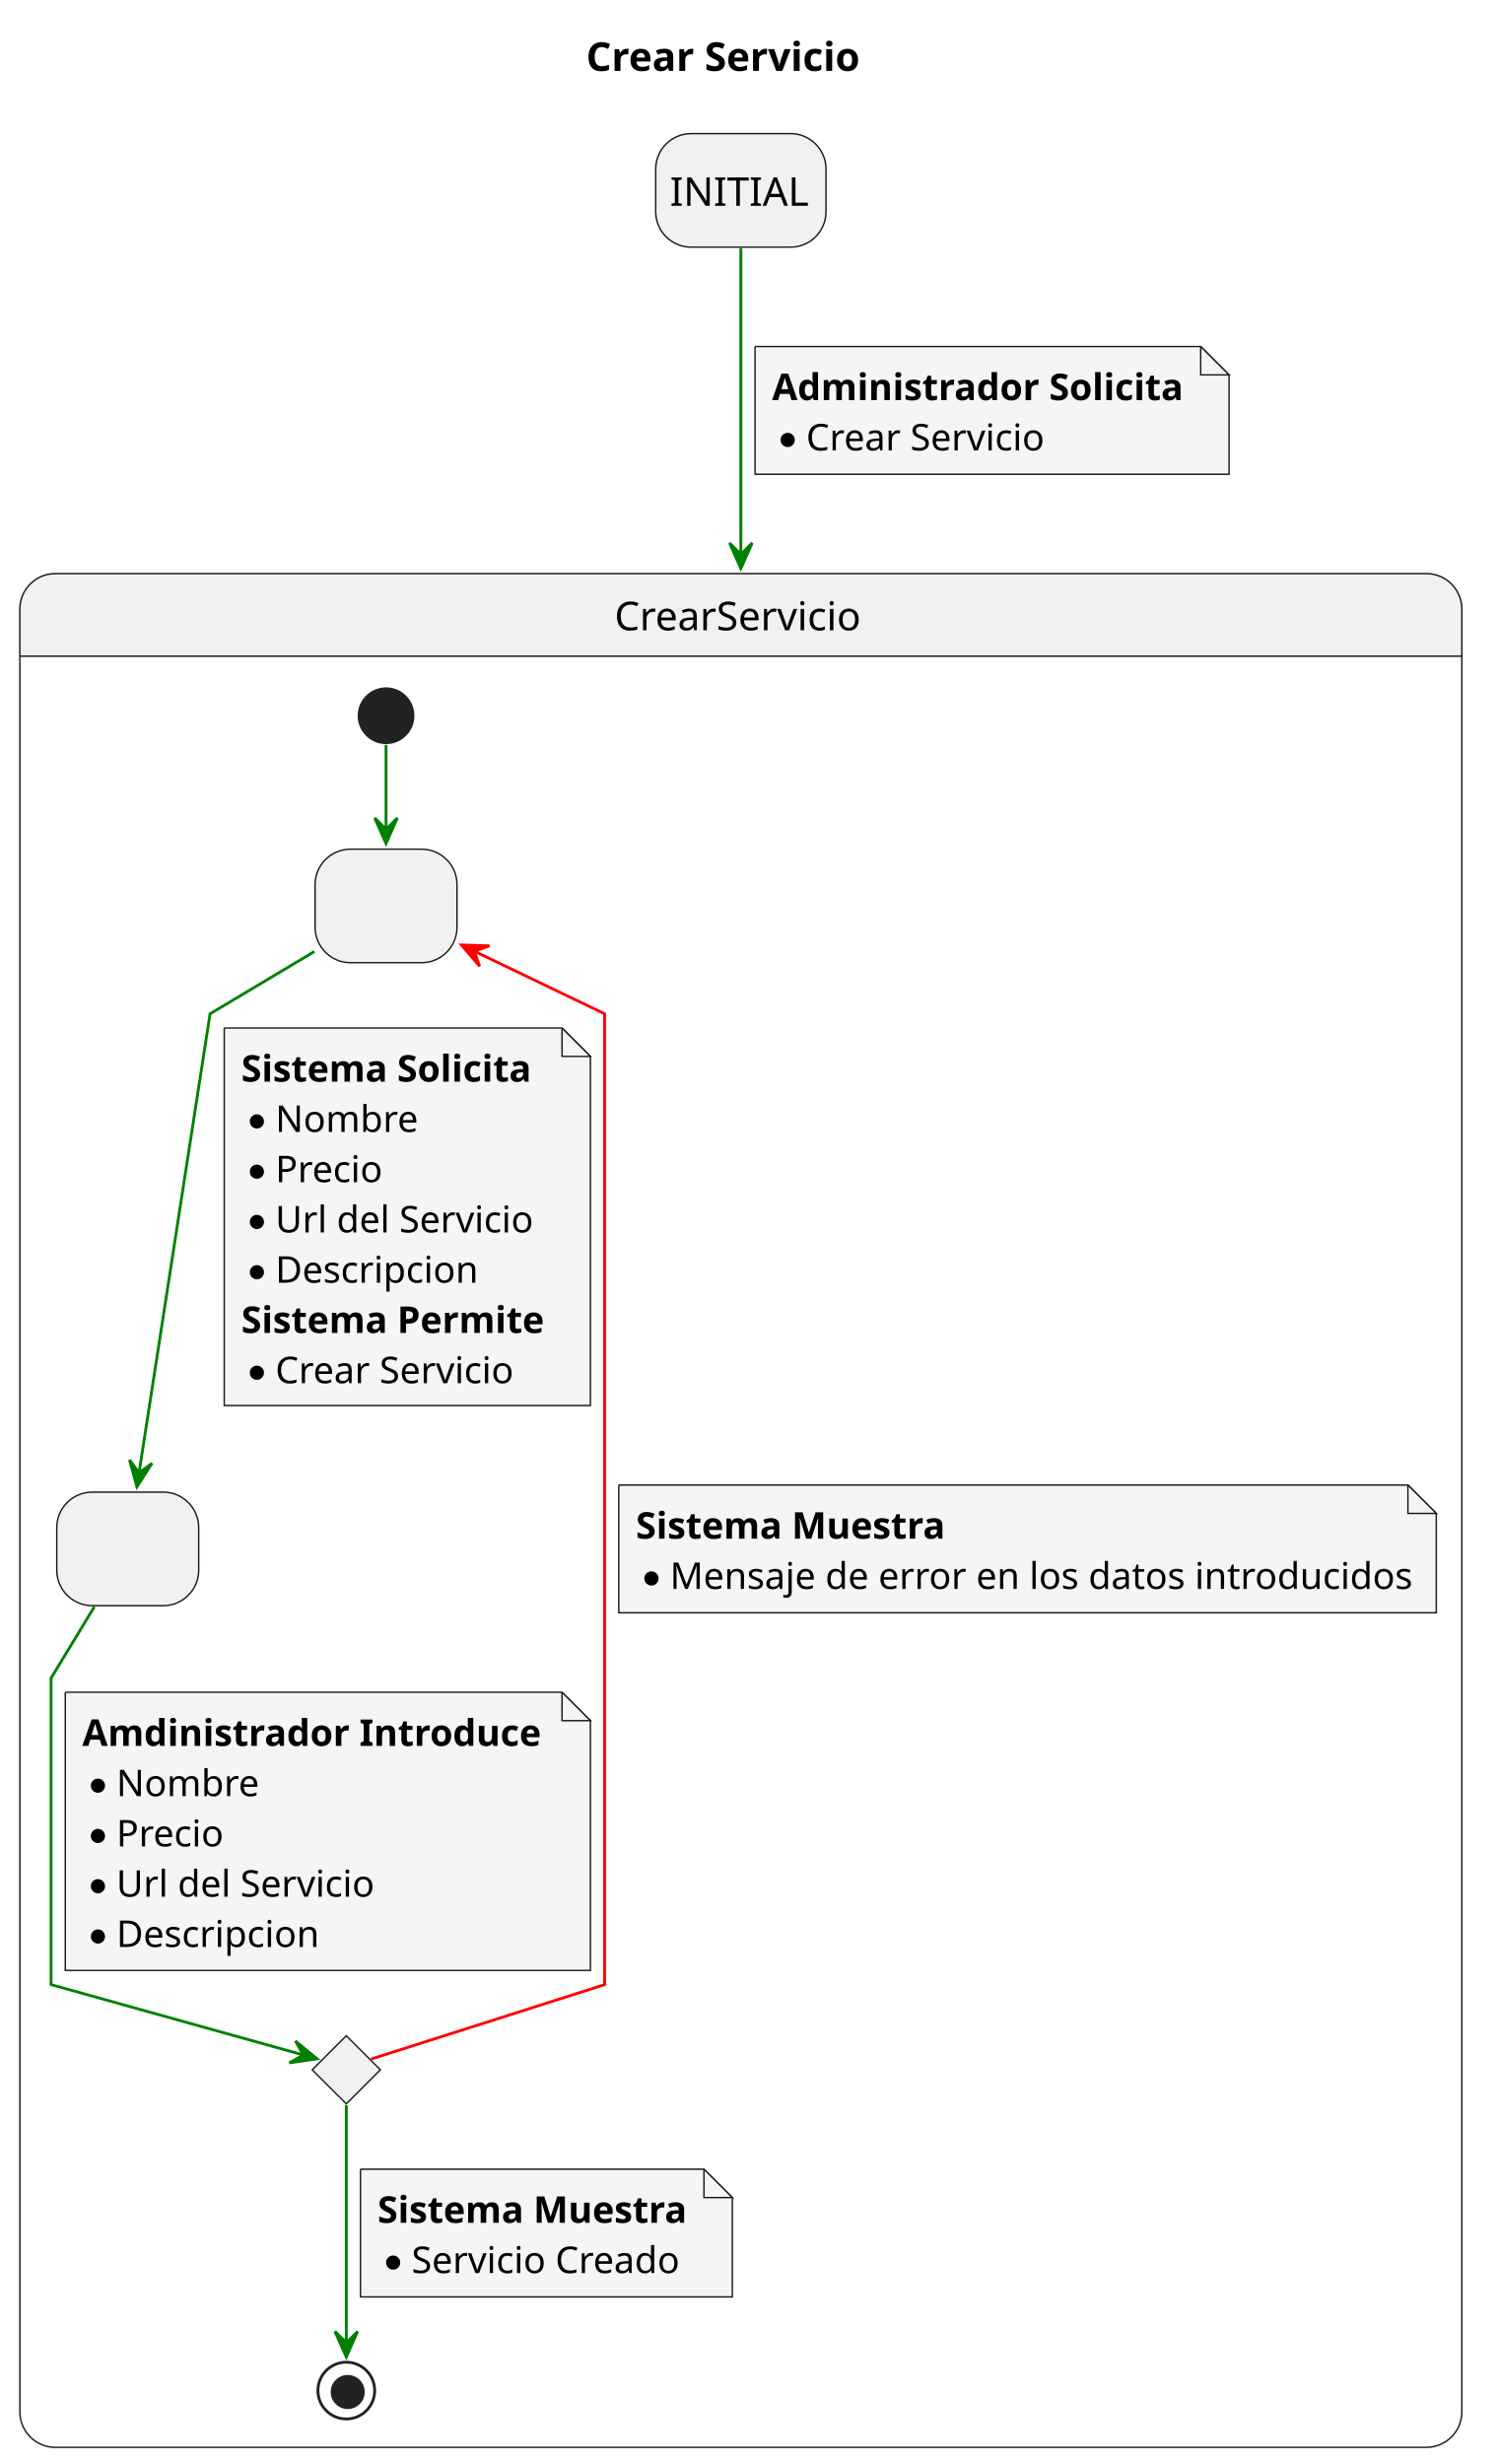
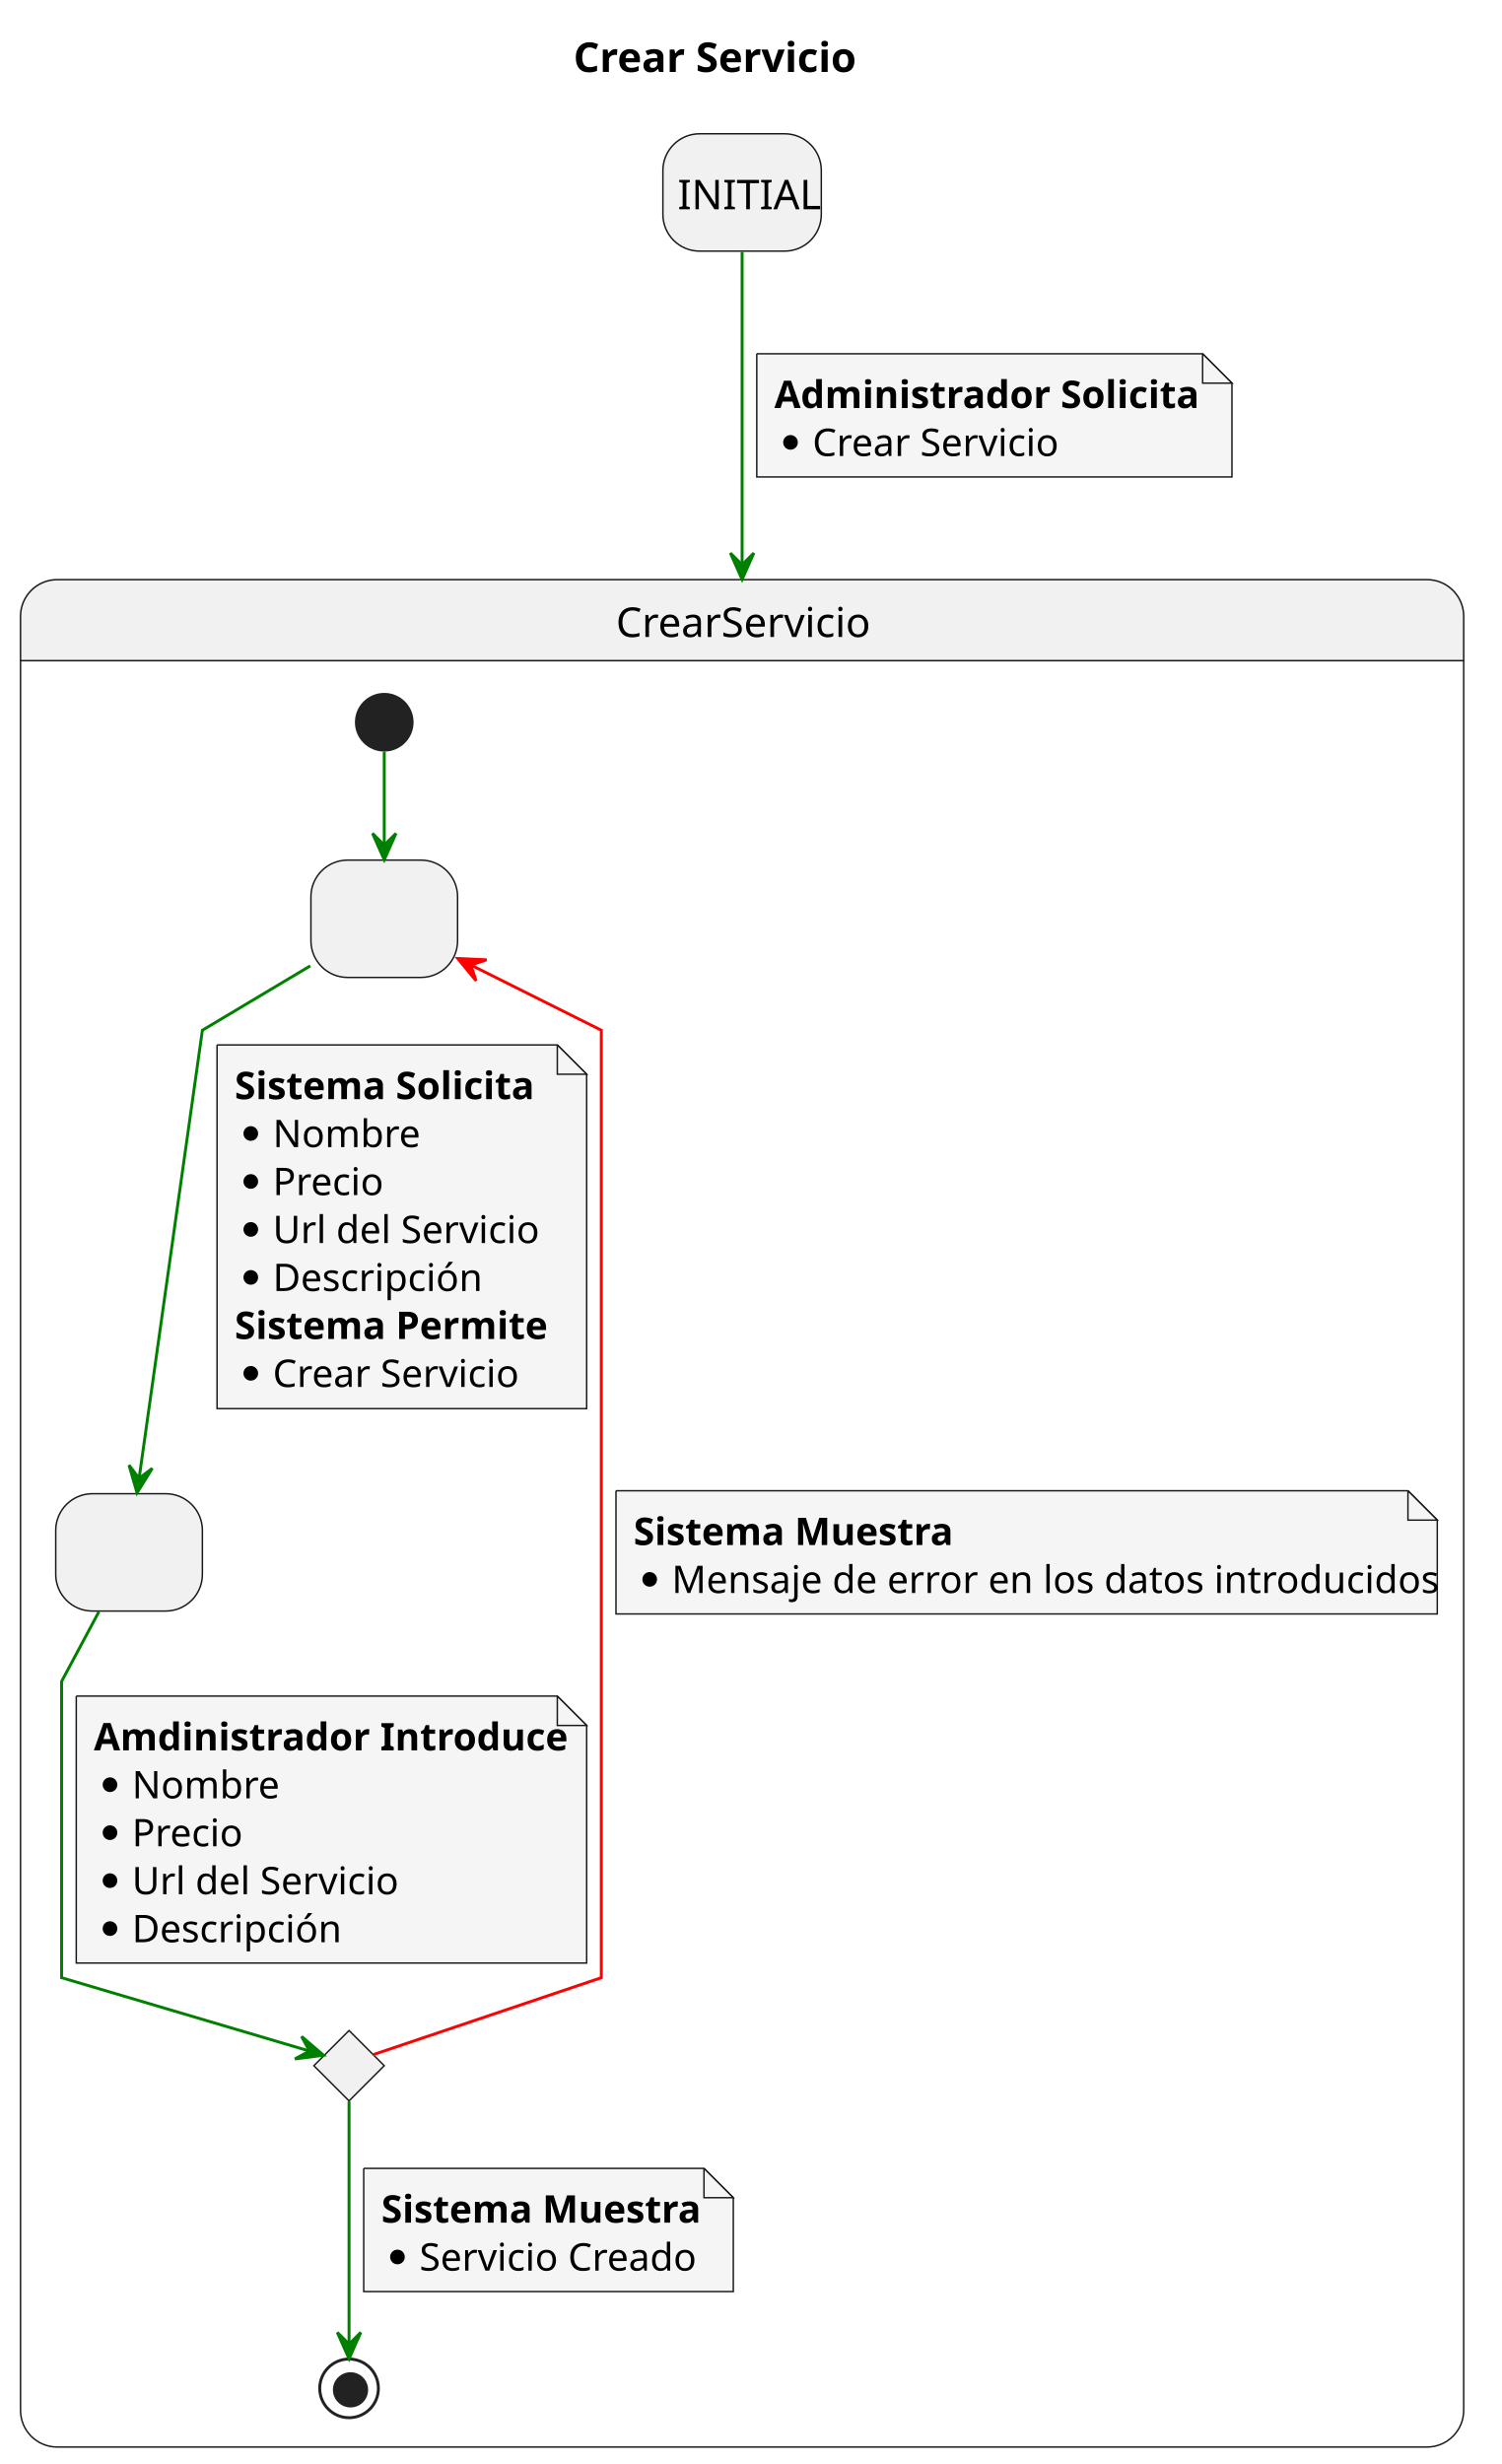
- <svg xmlns="http://www.w3.org/2000/svg" contentStyleType="text/css" height="868px" preserveAspectRatio="none" style="width:528px;height:868px;background:#FFFFFF;" version="1.1" viewBox="0 0 528 868" width="528px" zoomAndPan="magnify">
+ <svg xmlns="http://www.w3.org/2000/svg" contentStyleType="text/css" height="840px" preserveAspectRatio="none" style="width:512px;height:840px;background:#FFFFFF;" version="1.1" viewBox="0 0 512 840" width="512px" zoomAndPan="magnify">
  <defs />
  <g>
-     <rect fill="none" height="29.068" id="_title" style="stroke:none;stroke-width:1.0;" width="105" x="201.5" y="5" />
-     <text fill="#000000" font-family="sans-serif" font-size="14" font-weight="bold" lengthAdjust="spacing" textLength="95" x="206.5" y="24.966">Crear Servicio</text>
-     <rect fill="#F1F1F1" height="40" rx="12.5" ry="12.5" style="stroke:#181818;stroke-width:0.5;" width="60" x="231" y="47.068" />
-     <text fill="#000000" font-family="sans-serif" font-size="14" lengthAdjust="spacing" textLength="50" x="236" y="72.5">INITIAL</text>
-     <path d="M19.5,202.068 L502.5,202.068 A12.5,12.5 0 0 1 515,214.568 L515,231.136 L7,231.136 L7,214.568 A12.5,12.5 0 0 1 19.5,202.068 " fill="#F1F1F1" style="stroke:#F1F1F1;stroke-width:1.0;" />
-     <rect fill="none" height="660.068" rx="12.5" ry="12.5" style="stroke:#181818;stroke-width:0.5;" width="508" x="7" y="202.068" />
-     <line style="stroke:#181818;stroke-width:0.5;" x1="7" x2="515" y1="231.136" y2="231.136" />
-     <text fill="#000000" font-family="sans-serif" font-size="14" lengthAdjust="spacing" textLength="89" x="216.5" y="222.034">CrearServicio</text>
-     <rect fill="#F1F1F1" height="40" rx="12.5" ry="12.5" style="stroke:#181818;stroke-width:0.5;" width="50" x="111" y="299.136" />
-     <text fill="#000000" font-family="sans-serif" font-size="14" lengthAdjust="spacing" textLength="4" x="134" y="324.568"> </text>
-     <rect fill="#F1F1F1" height="40" rx="12.5" ry="12.5" style="stroke:#181818;stroke-width:0.5;" width="50" x="20" y="525.636" />
-     <text fill="#000000" font-family="sans-serif" font-size="14" lengthAdjust="spacing" textLength="4" x="43" y="551.068"> </text>
+     <rect fill="none" height="27.609" id="_title" style="stroke:none;stroke-width:1.0;" width="111" x="190.5" y="5" />
+     <text fill="#000000" font-family="sans-serif" font-size="14" font-weight="bold" lengthAdjust="spacing" textLength="101" x="195.5" y="24.533">Crear Servicio</text>
+     <rect fill="#F1F1F1" height="40" rx="12.5" ry="12.5" style="stroke:#181818;stroke-width:0.5;" width="54" x="226" y="45.609" />
+     <text fill="#000000" font-family="sans-serif" font-size="14" lengthAdjust="spacing" textLength="44" x="231" y="71.338">INITIAL</text>
+     <path d="M19.5,197.609 L486.5,197.609 A12.5,12.5 0 0 1 499,210.109 L499,225.219 L7,225.219 L7,210.109 A12.5,12.5 0 0 1 19.5,197.609 " fill="#F1F1F1" style="stroke:#F1F1F1;stroke-width:1.0;" />
+     <rect fill="none" height="636.609" rx="12.5" ry="12.5" style="stroke:#181818;stroke-width:0.5;" width="492" x="7" y="197.609" />
+     <line style="stroke:#181818;stroke-width:0.5;" x1="7" x2="499" y1="225.219" y2="225.219" />
+     <text fill="#000000" font-family="sans-serif" font-size="14" lengthAdjust="spacing" textLength="86" x="210" y="217.143">CrearServicio</text>
+     <rect fill="#F1F1F1" height="40" rx="12.5" ry="12.5" style="stroke:#181818;stroke-width:0.5;" width="50" x="106" y="293.219" />
+     <text fill="#000000" font-family="sans-serif" font-size="14" lengthAdjust="spacing" textLength="4" x="129" y="318.947"> </text>
+     <rect fill="#F1F1F1" height="40" rx="12.5" ry="12.5" style="stroke:#181818;stroke-width:0.5;" width="50" x="19" y="509.219" />
+     <text fill="#000000" font-family="sans-serif" font-size="14" lengthAdjust="spacing" textLength="4" x="42" y="534.947"> </text>
    <g id="elem_4">
-       <polygon fill="#F1F1F1" points="122,717.136,134,729.136,122,741.136,110,729.136,122,717.136" style="stroke:#181818;stroke-width:0.5;" />
+       <polygon fill="#F1F1F1" points="119,692.219,131,704.219,119,716.219,107,704.219,119,692.219" style="stroke:#181818;stroke-width:0.5;" />
    </g>
-     <ellipse cx="136" cy="252.136" fill="#222222" rx="10" ry="10" style="stroke:none;stroke-width:1.0;" />
-     <ellipse cx="122" cy="842.136" fill="none" rx="10" ry="10" style="stroke:#222222;stroke-width:1.0;" />
-     <ellipse cx="122.5" cy="842.636" fill="#222222" rx="6" ry="6" style="stroke:none;stroke-width:1.0;" />
+     <ellipse cx="131" cy="246.219" fill="#222222" rx="10" ry="10" style="stroke:none;stroke-width:1.0;" />
+     <ellipse cx="119" cy="814.219" fill="none" rx="10" ry="10" style="stroke:#222222;stroke-width:1.0;" />
+     <ellipse cx="119.5" cy="814.719" fill="#222222" rx="6" ry="6" style="stroke:none;stroke-width:1.0;" />
    <g id="link_*start*CrearServicio_2">
-       <path d="M136,262.446 C136,270.236 136,281.736 136,292.266 " fill="none" id="*start*CrearServicio-to-2" style="stroke:#008000;stroke-width:1.0;" />
-       <polygon fill="#008000" points="136,297.146,140,288.146,136,292.146,132,288.146,136,297.146" style="stroke:#008000;stroke-width:1.0;" />
+       <path d="M131,256.259 C131,264.409 131,276.779 131,287.819 " fill="none" id="*start*CrearServicio-to-2" style="stroke:#008000;stroke-width:1.0;" />
+       <polygon fill="#008000" points="131,293.109,135,284.109,131,288.109,127,284.109,131,293.109" style="stroke:#008000;stroke-width:1.0;" />
    </g>
    <g id="link_2_3">
-       <path d="M110.78,335.186 C93.62,345.426 74,357.136 74,357.136 C74,357.136 56.9,467.706 48.96,519.026 " fill="none" id="2-to-3" style="stroke:#008000;stroke-width:1.0;" />
-       <polygon fill="#008000" points="48.23,523.776,53.547,515.485,48.987,518.833,45.639,514.274,48.23,523.776" style="stroke:#008000;stroke-width:1.0;" />
-       <path d="M79,362.136 L79,495.136 L208,495.136 L208,372.136 L198,362.136 L79,362.136 " fill="#F5F5F5" style="stroke:#181818;stroke-width:0.5;" />
-       <path d="M198,362.136 L198,372.136 L208,372.136 L198,362.136 " fill="#F5F5F5" style="stroke:#181818;stroke-width:0.5;" />
-       <text fill="#000000" font-family="sans-serif" font-size="13" font-weight="bold" lengthAdjust="spacing" textLength="103" x="85" y="381.033">Sistema Solicita</text>
-       <ellipse cx="90.5" cy="395.048" fill="#000000" rx="2.5" ry="2.5" style="stroke:#000000;stroke-width:0.0;" />
-       <text fill="#000000" font-family="sans-serif" font-size="13" lengthAdjust="spacing" textLength="50" x="97" y="398.739">Nombre</text>
-       <ellipse cx="90.5" cy="412.754" fill="#000000" rx="2.5" ry="2.5" style="stroke:#000000;stroke-width:0.0;" />
-       <text fill="#000000" font-family="sans-serif" font-size="13" lengthAdjust="spacing" textLength="37" x="97" y="416.445">Precio</text>
-       <ellipse cx="90.5" cy="430.46" fill="#000000" rx="2.5" ry="2.5" style="stroke:#000000;stroke-width:0.0;" />
-       <text fill="#000000" font-family="sans-serif" font-size="13" lengthAdjust="spacing" textLength="88" x="97" y="434.151">Url del Servicio</text>
-       <ellipse cx="90.5" cy="448.166" fill="#000000" rx="2.5" ry="2.5" style="stroke:#000000;stroke-width:0.0;" />
-       <text fill="#000000" font-family="sans-serif" font-size="13" lengthAdjust="spacing" textLength="69" x="97" y="451.857">Descripcion</text>
-       <text fill="#000000" font-family="sans-serif" font-size="13" font-weight="bold" lengthAdjust="spacing" textLength="108" x="85" y="469.563">Sistema Permite</text>
-       <ellipse cx="90.5" cy="483.578" fill="#000000" rx="2.5" ry="2.5" style="stroke:#000000;stroke-width:0.0;" />
-       <text fill="#000000" font-family="sans-serif" font-size="13" lengthAdjust="spacing" textLength="81" x="97" y="487.269">Crear Servicio</text>
+       <path d="M105.78,329.269 C88.62,339.509 69,351.219 69,351.219 C69,351.219 54.29,455.339 47.44,503.869 " fill="none" id="2-to-3" style="stroke:#008000;stroke-width:1.0;" />
+       <polygon fill="#008000" points="46.72,508.939,51.916,500.572,47.405,503.986,43.991,499.476,46.72,508.939" style="stroke:#008000;stroke-width:1.0;" />
+       <path d="M74,356.219 L74,480.219 L200,480.219 L200,366.219 L190,356.219 L74,356.219 " fill="#F5F5F5" style="stroke:#181818;stroke-width:0.5;" />
+       <path d="M190,356.219 L190,366.219 L200,366.219 L190,356.219 " fill="#F5F5F5" style="stroke:#181818;stroke-width:0.5;" />
+       <text fill="#000000" font-family="sans-serif" font-size="13" font-weight="bold" lengthAdjust="spacing" textLength="103" x="80" y="374.714">Sistema Solicita</text>
+       <ellipse cx="85.5" cy="386.422" fill="#000000" rx="2.5" ry="2.5" style="stroke:#000000;stroke-width:0.0;" />
+       <text fill="#000000" font-family="sans-serif" font-size="13" lengthAdjust="spacing" textLength="45" x="93" y="391.065">Nombre</text>
+       <ellipse cx="85.5" cy="402.773" fill="#000000" rx="2.5" ry="2.5" style="stroke:#000000;stroke-width:0.0;" />
+       <text fill="#000000" font-family="sans-serif" font-size="13" lengthAdjust="spacing" textLength="37" x="93" y="407.417">Precio</text>
+       <ellipse cx="85.5" cy="419.125" fill="#000000" rx="2.5" ry="2.5" style="stroke:#000000;stroke-width:0.0;" />
+       <text fill="#000000" font-family="sans-serif" font-size="13" lengthAdjust="spacing" textLength="86" x="93" y="423.769">Url del Servicio</text>
+       <ellipse cx="85.5" cy="435.477" fill="#000000" rx="2.5" ry="2.5" style="stroke:#000000;stroke-width:0.0;" />
+       <text fill="#000000" font-family="sans-serif" font-size="13" lengthAdjust="spacing" textLength="68" x="93" y="440.12">Descripción</text>
+       <text fill="#000000" font-family="sans-serif" font-size="13" font-weight="bold" lengthAdjust="spacing" textLength="105" x="80" y="456.472">Sistema Permite</text>
+       <ellipse cx="85.5" cy="468.18" fill="#000000" rx="2.5" ry="2.5" style="stroke:#000000;stroke-width:0.0;" />
+       <text fill="#000000" font-family="sans-serif" font-size="13" lengthAdjust="spacing" textLength="80" x="93" y="472.823">Crear Servicio</text>
    </g>
    <g id="link_3_4">
-       <path d="M33.24,566.026 C25.96,578.016 18,591.136 18,591.136 C18,591.136 18,699.136 18,699.136 C18,699.136 78.49,716.006 107.2,724.006 " fill="none" id="3-to-4" style="stroke:#008000;stroke-width:1.0;" />
-       <polygon fill="#008000" points="111.68,725.256,104.086,718.985,106.864,723.913,101.936,726.691,111.68,725.256" style="stroke:#008000;stroke-width:1.0;" />
-       <path d="M23,596.136 L23,694.136 L208,694.136 L208,606.136 L198,596.136 L23,596.136 " fill="#F5F5F5" style="stroke:#181818;stroke-width:0.5;" />
-       <path d="M198,596.136 L198,606.136 L208,606.136 L198,596.136 " fill="#F5F5F5" style="stroke:#181818;stroke-width:0.5;" />
-       <text fill="#000000" font-family="sans-serif" font-size="13" font-weight="bold" lengthAdjust="spacing" textLength="164" x="29" y="615.033">Amdinistrador Introduce</text>
-       <ellipse cx="34.5" cy="629.048" fill="#000000" rx="2.5" ry="2.5" style="stroke:#000000;stroke-width:0.0;" />
-       <text fill="#000000" font-family="sans-serif" font-size="13" lengthAdjust="spacing" textLength="50" x="41" y="632.739">Nombre</text>
-       <ellipse cx="34.5" cy="646.754" fill="#000000" rx="2.5" ry="2.5" style="stroke:#000000;stroke-width:0.0;" />
-       <text fill="#000000" font-family="sans-serif" font-size="13" lengthAdjust="spacing" textLength="37" x="41" y="650.445">Precio</text>
-       <ellipse cx="34.5" cy="664.46" fill="#000000" rx="2.5" ry="2.5" style="stroke:#000000;stroke-width:0.0;" />
-       <text fill="#000000" font-family="sans-serif" font-size="13" lengthAdjust="spacing" textLength="88" x="41" y="668.151">Url del Servicio</text>
-       <ellipse cx="34.5" cy="682.166" fill="#000000" rx="2.5" ry="2.5" style="stroke:#000000;stroke-width:0.0;" />
-       <text fill="#000000" font-family="sans-serif" font-size="13" lengthAdjust="spacing" textLength="69" x="41" y="685.857">Descripcion</text>
+       <path d="M33.71,549.459 C27.59,560.909 21,573.219 21,573.219 C21,573.219 21,674.219 21,674.219 C21,674.219 78.41,691.209 105.35,699.179 " fill="none" id="3-to-4" style="stroke:#008000;stroke-width:1.0;" />
+       <polygon fill="#008000" points="110.3,700.649,102.815,694.248,105.508,699.222,100.533,701.915,110.3,700.649" style="stroke:#008000;stroke-width:1.0;" />
+       <path d="M26,578.219 L26,669.219 L200,669.219 L200,588.219 L190,578.219 L26,578.219 " fill="#F5F5F5" style="stroke:#181818;stroke-width:0.5;" />
+       <path d="M190,578.219 L190,588.219 L200,588.219 L190,578.219 " fill="#F5F5F5" style="stroke:#181818;stroke-width:0.5;" />
+       <text fill="#000000" font-family="sans-serif" font-size="13" font-weight="bold" lengthAdjust="spacing" textLength="153" x="32" y="596.714">Amdinistrador Introduce</text>
+       <ellipse cx="37.5" cy="608.422" fill="#000000" rx="2.5" ry="2.5" style="stroke:#000000;stroke-width:0.0;" />
+       <text fill="#000000" font-family="sans-serif" font-size="13" lengthAdjust="spacing" textLength="45" x="45" y="613.065">Nombre</text>
+       <ellipse cx="37.5" cy="624.773" fill="#000000" rx="2.5" ry="2.5" style="stroke:#000000;stroke-width:0.0;" />
+       <text fill="#000000" font-family="sans-serif" font-size="13" lengthAdjust="spacing" textLength="37" x="45" y="629.417">Precio</text>
+       <ellipse cx="37.5" cy="641.125" fill="#000000" rx="2.5" ry="2.5" style="stroke:#000000;stroke-width:0.0;" />
+       <text fill="#000000" font-family="sans-serif" font-size="13" lengthAdjust="spacing" textLength="86" x="45" y="645.769">Url del Servicio</text>
+       <ellipse cx="37.5" cy="657.477" fill="#000000" rx="2.5" ry="2.5" style="stroke:#000000;stroke-width:0.0;" />
+       <text fill="#000000" font-family="sans-serif" font-size="13" lengthAdjust="spacing" textLength="68" x="45" y="662.12">Descripción</text>
    </g>
    <g id="link_4_*end*CrearServicio">
-       <path d="M122,741.596 C122,761.576 122,802.806 122,825.426 " fill="none" id="4-to-*end*CrearServicio" style="stroke:#008000;stroke-width:1.0;" />
-       <polygon fill="#008000" points="122,830.296,126,821.296,122,825.296,118,821.296,122,830.296" style="stroke:#008000;stroke-width:1.0;" />
-       <path d="M127,764.136 L127,809.136 L258,809.136 L258,774.136 L248,764.136 L127,764.136 " fill="#F5F5F5" style="stroke:#181818;stroke-width:0.5;" />
-       <path d="M248,764.136 L248,774.136 L258,774.136 L248,764.136 " fill="#F5F5F5" style="stroke:#181818;stroke-width:0.5;" />
-       <text fill="#000000" font-family="sans-serif" font-size="13" font-weight="bold" lengthAdjust="spacing" textLength="110" x="133" y="783.033">Sistema Muestra</text>
-       <ellipse cx="138.5" cy="797.048" fill="#000000" rx="2.5" ry="2.5" style="stroke:#000000;stroke-width:0.0;" />
-       <text fill="#000000" font-family="sans-serif" font-size="13" lengthAdjust="spacing" textLength="92" x="145" y="800.739">Servicio Creado</text>
+       <path d="M119,716.369 C119,736.149 119,777.309 119,799.059 " fill="none" id="4-to-*end*CrearServicio" style="stroke:#008000;stroke-width:1.0;" />
+       <polygon fill="#008000" points="119,804.139,123,795.139,119,799.139,115,795.139,119,804.139" style="stroke:#008000;stroke-width:1.0;" />
+       <path d="M124,739.219 L124,781.219 L250,781.219 L250,749.219 L240,739.219 L124,739.219 " fill="#F5F5F5" style="stroke:#181818;stroke-width:0.5;" />
+       <path d="M240,739.219 L240,749.219 L250,749.219 L240,739.219 " fill="#F5F5F5" style="stroke:#181818;stroke-width:0.5;" />
+       <text fill="#000000" font-family="sans-serif" font-size="13" font-weight="bold" lengthAdjust="spacing" textLength="105" x="130" y="757.714">Sistema Muestra</text>
+       <ellipse cx="135.5" cy="769.422" fill="#000000" rx="2.5" ry="2.5" style="stroke:#000000;stroke-width:0.0;" />
+       <text fill="#000000" font-family="sans-serif" font-size="13" lengthAdjust="spacing" textLength="90" x="143" y="774.065">Servicio Creado</text>
    </g>
    <g id="link_4_2">
-       <path d="M130.73,725.356 C153.5,718.096 213,699.136 213,699.136 C213,699.136 213,357.136 213,357.136 C213,357.136 188.28,345.256 166.86,334.966 " fill="none" id="4-to-2" style="stroke:#FF0000;stroke-width:1.0;" />
-       <polygon fill="#FF0000" points="162.58,332.906,168.967,340.403,167.089,335.067,172.425,333.189,162.58,332.906" style="stroke:#FF0000;stroke-width:1.0;" />
-       <path d="M218,523.136 L218,568.136 L506,568.136 L506,533.136 L496,523.136 L218,523.136 " fill="#F5F5F5" style="stroke:#181818;stroke-width:0.5;" />
-       <path d="M496,523.136 L496,533.136 L506,533.136 L496,523.136 " fill="#F5F5F5" style="stroke:#181818;stroke-width:0.5;" />
-       <text fill="#000000" font-family="sans-serif" font-size="13" font-weight="bold" lengthAdjust="spacing" textLength="110" x="224" y="542.033">Sistema Muestra</text>
-       <ellipse cx="229.5" cy="556.048" fill="#000000" rx="2.5" ry="2.5" style="stroke:#000000;stroke-width:0.0;" />
-       <text fill="#000000" font-family="sans-serif" font-size="13" lengthAdjust="spacing" textLength="255" x="236" y="559.739">Mensaje de error en los datos introducidos</text>
+       <path d="M127.25,700.439 C148.77,693.179 205,674.219 205,674.219 C205,674.219 205,351.219 205,351.219 C205,351.219 181.25,339.339 160.66,329.049 " fill="none" id="4-to-2" style="stroke:#FF0000;stroke-width:1.0;" />
+       <polygon fill="#FF0000" points="156.05,326.749,162.301,334.359,160.519,328.99,165.888,327.209,156.05,326.749" style="stroke:#FF0000;stroke-width:1.0;" />
+       <path d="M210,508.219 L210,550.219 L490,550.219 L490,518.219 L480,508.219 L210,508.219 " fill="#F5F5F5" style="stroke:#181818;stroke-width:0.5;" />
+       <path d="M480,508.219 L480,518.219 L490,518.219 L480,508.219 " fill="#F5F5F5" style="stroke:#181818;stroke-width:0.5;" />
+       <text fill="#000000" font-family="sans-serif" font-size="13" font-weight="bold" lengthAdjust="spacing" textLength="105" x="216" y="526.714">Sistema Muestra</text>
+       <ellipse cx="221.5" cy="538.422" fill="#000000" rx="2.5" ry="2.5" style="stroke:#000000;stroke-width:0.0;" />
+       <text fill="#000000" font-family="sans-serif" font-size="13" lengthAdjust="spacing" textLength="246" x="229" y="543.065">Mensaje de error en los datos introducidos</text>
    </g>
    <g id="link_startState_CrearServicio">
-       <path d="M261,87.378 C261,109.568 261,148.988 261,195.478 " fill="none" id="startState-to-CrearServicio" style="stroke:#008000;stroke-width:1.0;" />
-       <polygon fill="#008000" points="261,200.268,265,191.268,261,195.268,257,191.268,261,200.268" style="stroke:#008000;stroke-width:1.0;" />
-       <path d="M266,122.068 L266,167.068 L433,167.068 L433,132.068 L423,122.068 L266,122.068 " fill="#F5F5F5" style="stroke:#181818;stroke-width:0.5;" />
-       <path d="M423,122.068 L423,132.068 L433,132.068 L423,122.068 " fill="#F5F5F5" style="stroke:#181818;stroke-width:0.5;" />
-       <text fill="#000000" font-family="sans-serif" font-size="13" font-weight="bold" lengthAdjust="spacing" textLength="146" x="272" y="140.965">Administrador Solicita</text>
-       <ellipse cx="277.5" cy="154.98" fill="#000000" rx="2.5" ry="2.5" style="stroke:#000000;stroke-width:0.0;" />
-       <text fill="#000000" font-family="sans-serif" font-size="13" lengthAdjust="spacing" textLength="81" x="284" y="158.671">Crear Servicio</text>
+       <path d="M253,85.879 C253,107.879 253,146.799 253,192.519 " fill="none" id="startState-to-CrearServicio" style="stroke:#008000;stroke-width:1.0;" />
+       <polygon fill="#008000" points="253,197.539,257,188.539,253,192.539,249,188.539,253,197.539" style="stroke:#008000;stroke-width:1.0;" />
+       <path d="M258,120.609 L258,162.609 L420,162.609 L420,130.609 L410,120.609 L258,120.609 " fill="#F5F5F5" style="stroke:#181818;stroke-width:0.5;" />
+       <path d="M410,120.609 L410,130.609 L420,130.609 L410,120.609 " fill="#F5F5F5" style="stroke:#181818;stroke-width:0.5;" />
+       <text fill="#000000" font-family="sans-serif" font-size="13" font-weight="bold" lengthAdjust="spacing" textLength="141" x="264" y="139.105">Administrador Solicita</text>
+       <ellipse cx="269.5" cy="150.812" fill="#000000" rx="2.5" ry="2.5" style="stroke:#000000;stroke-width:0.0;" />
+       <text fill="#000000" font-family="sans-serif" font-size="13" lengthAdjust="spacing" textLength="80" x="277" y="155.456">Crear Servicio</text>
    </g>
  </g>
</svg>
